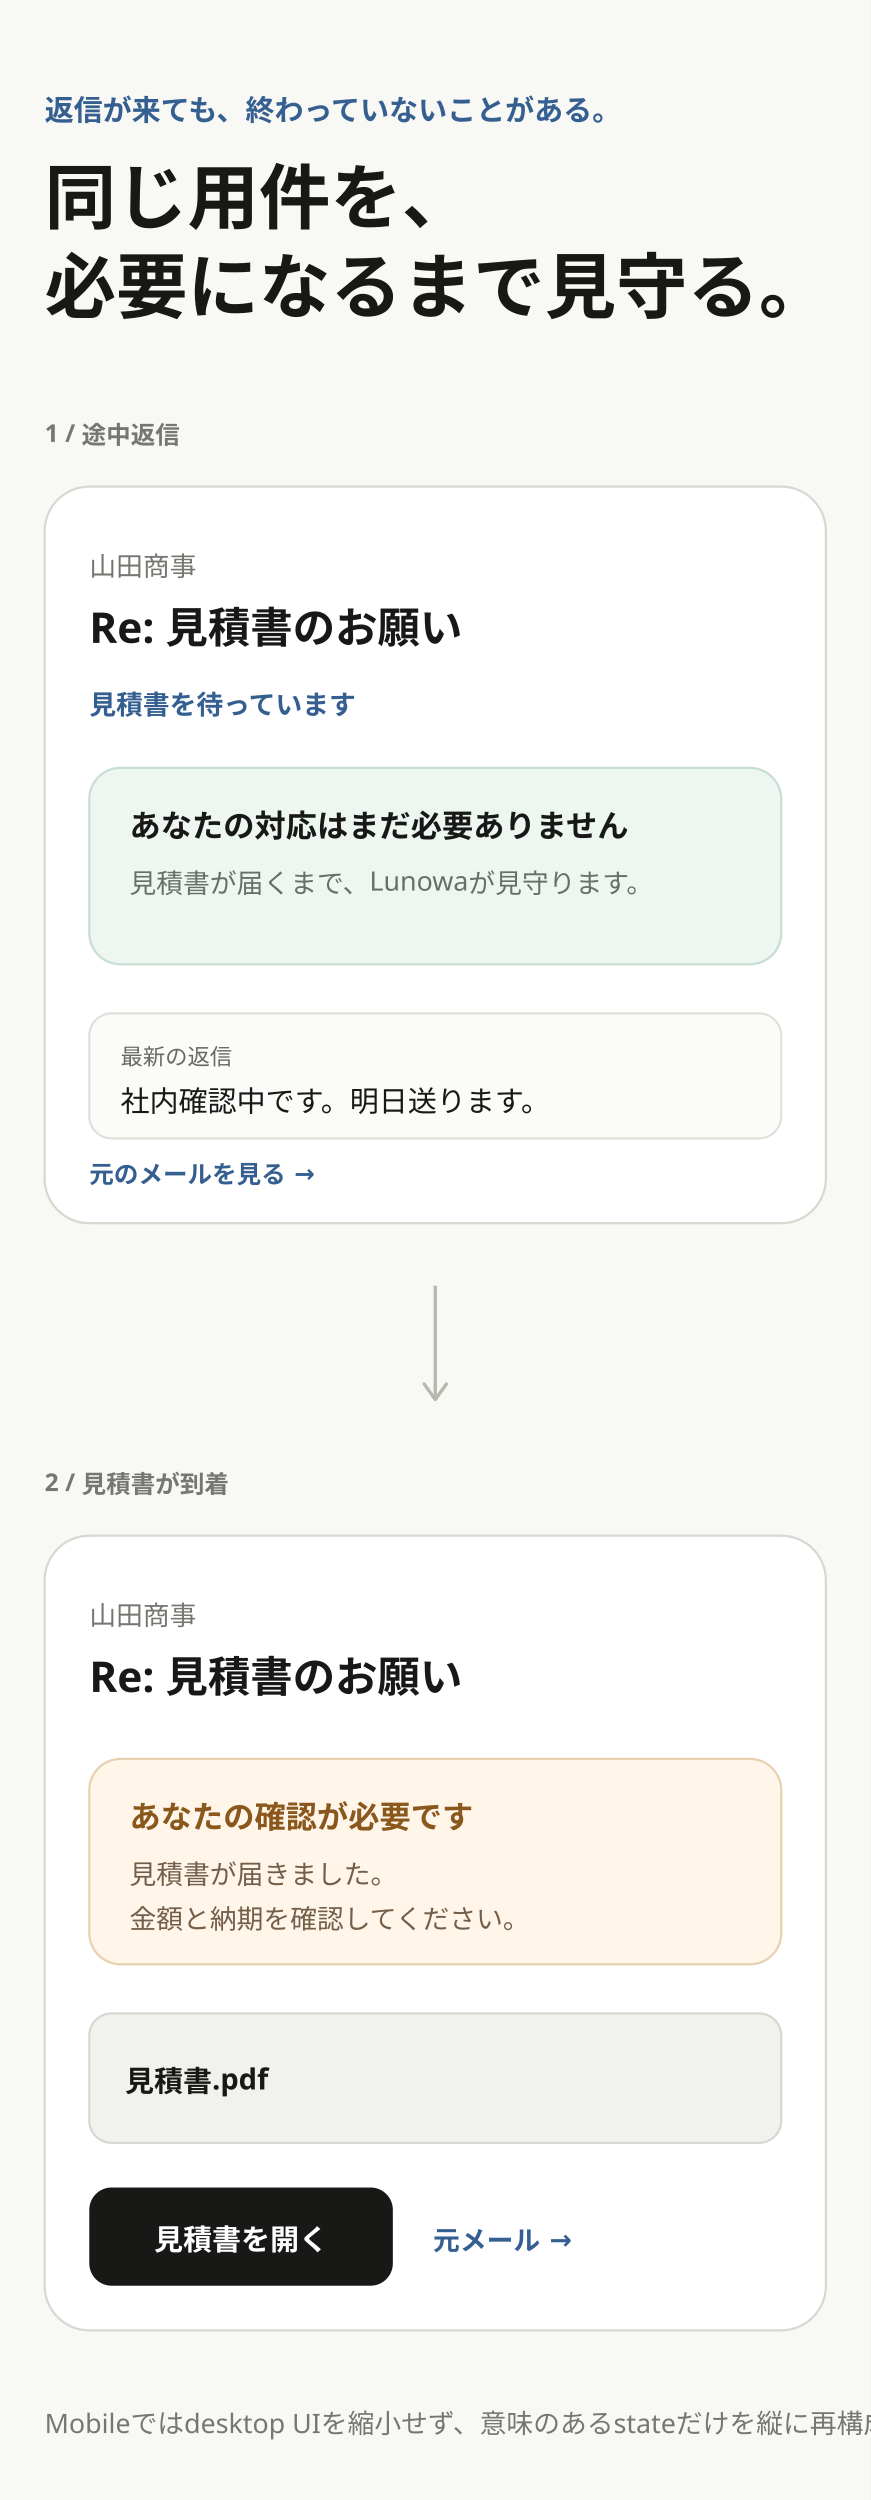
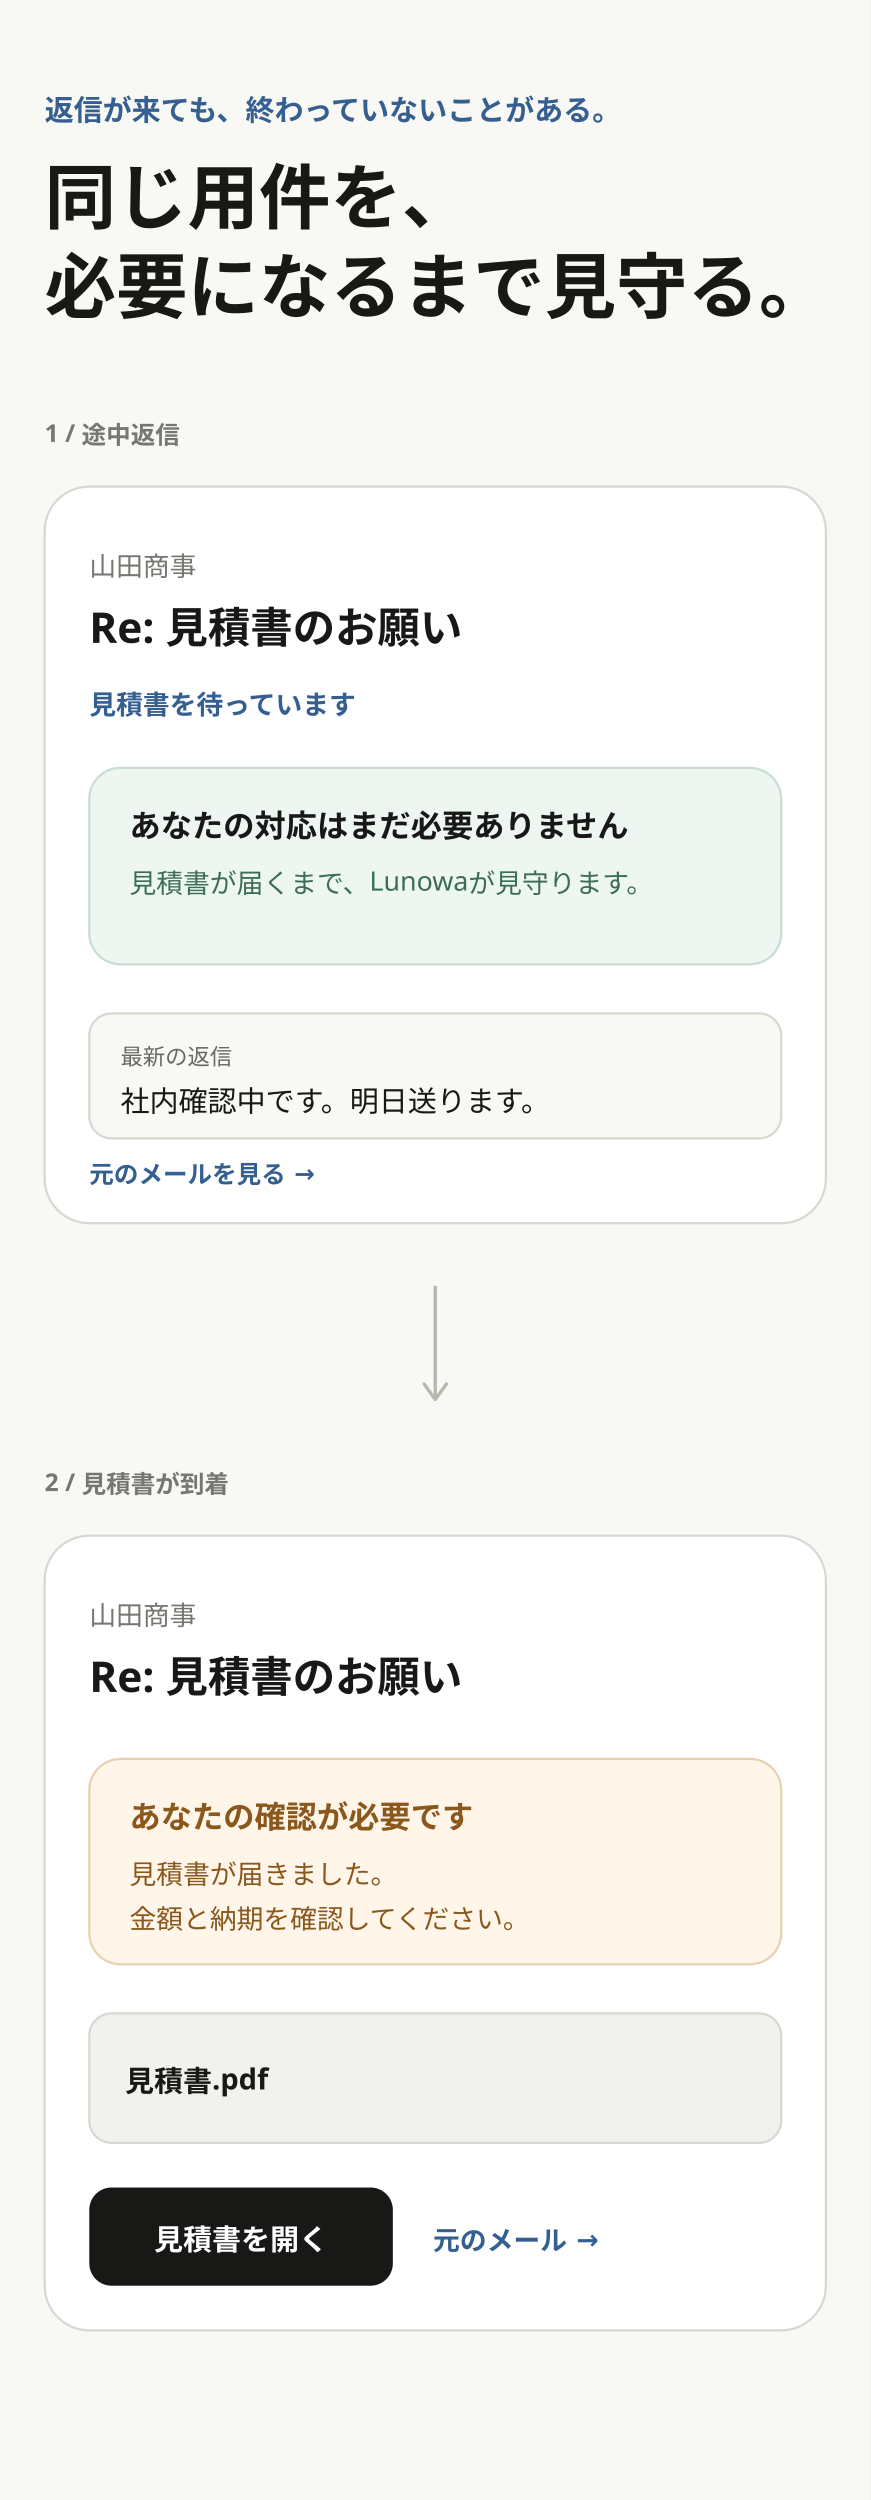
<svg xmlns="http://www.w3.org/2000/svg" width="390" height="1120" viewBox="0 0 390 1120" role="img" aria-labelledby="title desc">
  <rect width="390" height="1120" fill="#F8F8F5" />
  <g font-family="Inter Variable, Noto Sans JP, Hiragino Sans, Yu Gothic UI, Yu Gothic, sans-serif" fill="#181817">
    <text x="20" y="54" font-size="13" font-weight="600" fill="#355F91">返信が来ても、終わっていないことがある。</text>
    <text x="20" y="100" font-size="32" font-weight="700">同じ用件を、</text>
    <text x="20" y="140" font-size="32" font-weight="700">必要になるまで見守る。</text>
    <text x="20" y="198" font-size="11" font-weight="600" fill="#777772">1 / 途中返信</text>
    <rect x="20" y="218" width="350" height="330" rx="20" fill="#FFFFFF" stroke="#D8D8D2" />
    <text x="40" y="258" font-size="12" fill="#777772">山田商事</text>
    <text x="40" y="288" font-size="19" font-weight="700">Re: 見積書のお願い</text>
    <text x="40" y="320" font-size="12" font-weight="600" fill="#355F91">見積書を待っています</text>
    <rect x="40" y="344" width="310" height="88" rx="14" fill="#EDF6F1" stroke="#C8DED3" />
    <text x="58" y="375" font-size="14" font-weight="700">あなたの対応はまだ必要ありません</text>
-     <text x="58" y="400" font-size="12" fill="#66706A">見積書が届くまで、Lunowaが見守ります。</text>
-     <rect x="40" y="454" width="310" height="56" rx="10" fill="#FBFBF9" stroke="#E1E1DC" />
+     <text x="58" y="400" font-size="12" fill="#3D6D58">見積書が届くまで、Lunowaが見守ります。</text>
+     <rect x="40" y="454" width="310" height="56" rx="10" fill="#F8F8F5" stroke="#D8D8D2" />
    <text x="54" y="477" font-size="10" fill="#686864">最新の返信</text>
    <text x="54" y="498" font-size="13">社内確認中です。明日送ります。</text>
    <text x="40" y="530" font-size="11" font-weight="600" fill="#355F91">元のメールを見る →</text>
    <line x1="195" y1="576" x2="195" y2="626" stroke="#B8B8B0" stroke-width="1.5" />
    <path d="M190 620 l5 7 l5 -7" fill="none" stroke="#B8B8B0" stroke-width="1.5" stroke-linecap="round" stroke-linejoin="round" />
    <text x="20" y="668" font-size="11" font-weight="600" fill="#777772">2 / 見積書が到着</text>
    <rect x="20" y="688" width="350" height="356" rx="20" fill="#FFFFFF" stroke="#D8D8D2" />
    <text x="40" y="728" font-size="12" fill="#777772">山田商事</text>
    <text x="40" y="758" font-size="19" font-weight="700">Re: 見積書のお願い</text>
    <rect x="40" y="788" width="310" height="92" rx="14" fill="#FFF5E8" stroke="#E8D1B1" />
    <text x="58" y="819" font-size="14" font-weight="700" fill="#8A571C">あなたの確認が必要です</text>
-     <text x="58" y="844" font-size="12" fill="#735F49">見積書が届きました。</text>
-     <text x="58" y="864" font-size="12" fill="#735F49">金額と納期を確認してください。</text>
+     <text x="58" y="844" font-size="12" fill="#8A571C">見積書が届きました。</text>
+     <text x="58" y="864" font-size="12" fill="#8A571C">金額と納期を確認してください。</text>
    <rect x="40" y="902" width="310" height="58" rx="10" fill="#F1F2EE" stroke="#D8D8D2" />
    <text x="56" y="937" font-size="13" font-weight="600">見積書.pdf</text>
    <rect x="40" y="980" width="136" height="44" rx="10" fill="#181817" />
    <text x="108" y="1008" text-anchor="middle" font-size="13" font-weight="600" fill="#FFFFFF">見積書を開く</text>
-     <text x="194" y="1008" font-size="12" font-weight="600" fill="#355F91">元メール →</text>
-     <text x="20" y="1090" font-size="12" fill="#777772">Mobileではdesktop UIを縮小せず、意味のあるstateだけを縦に再構成する。</text>
+     <text x="194" y="1008" font-size="12" font-weight="600" fill="#355F91">元のメール →</text>
  </g>
</svg>
